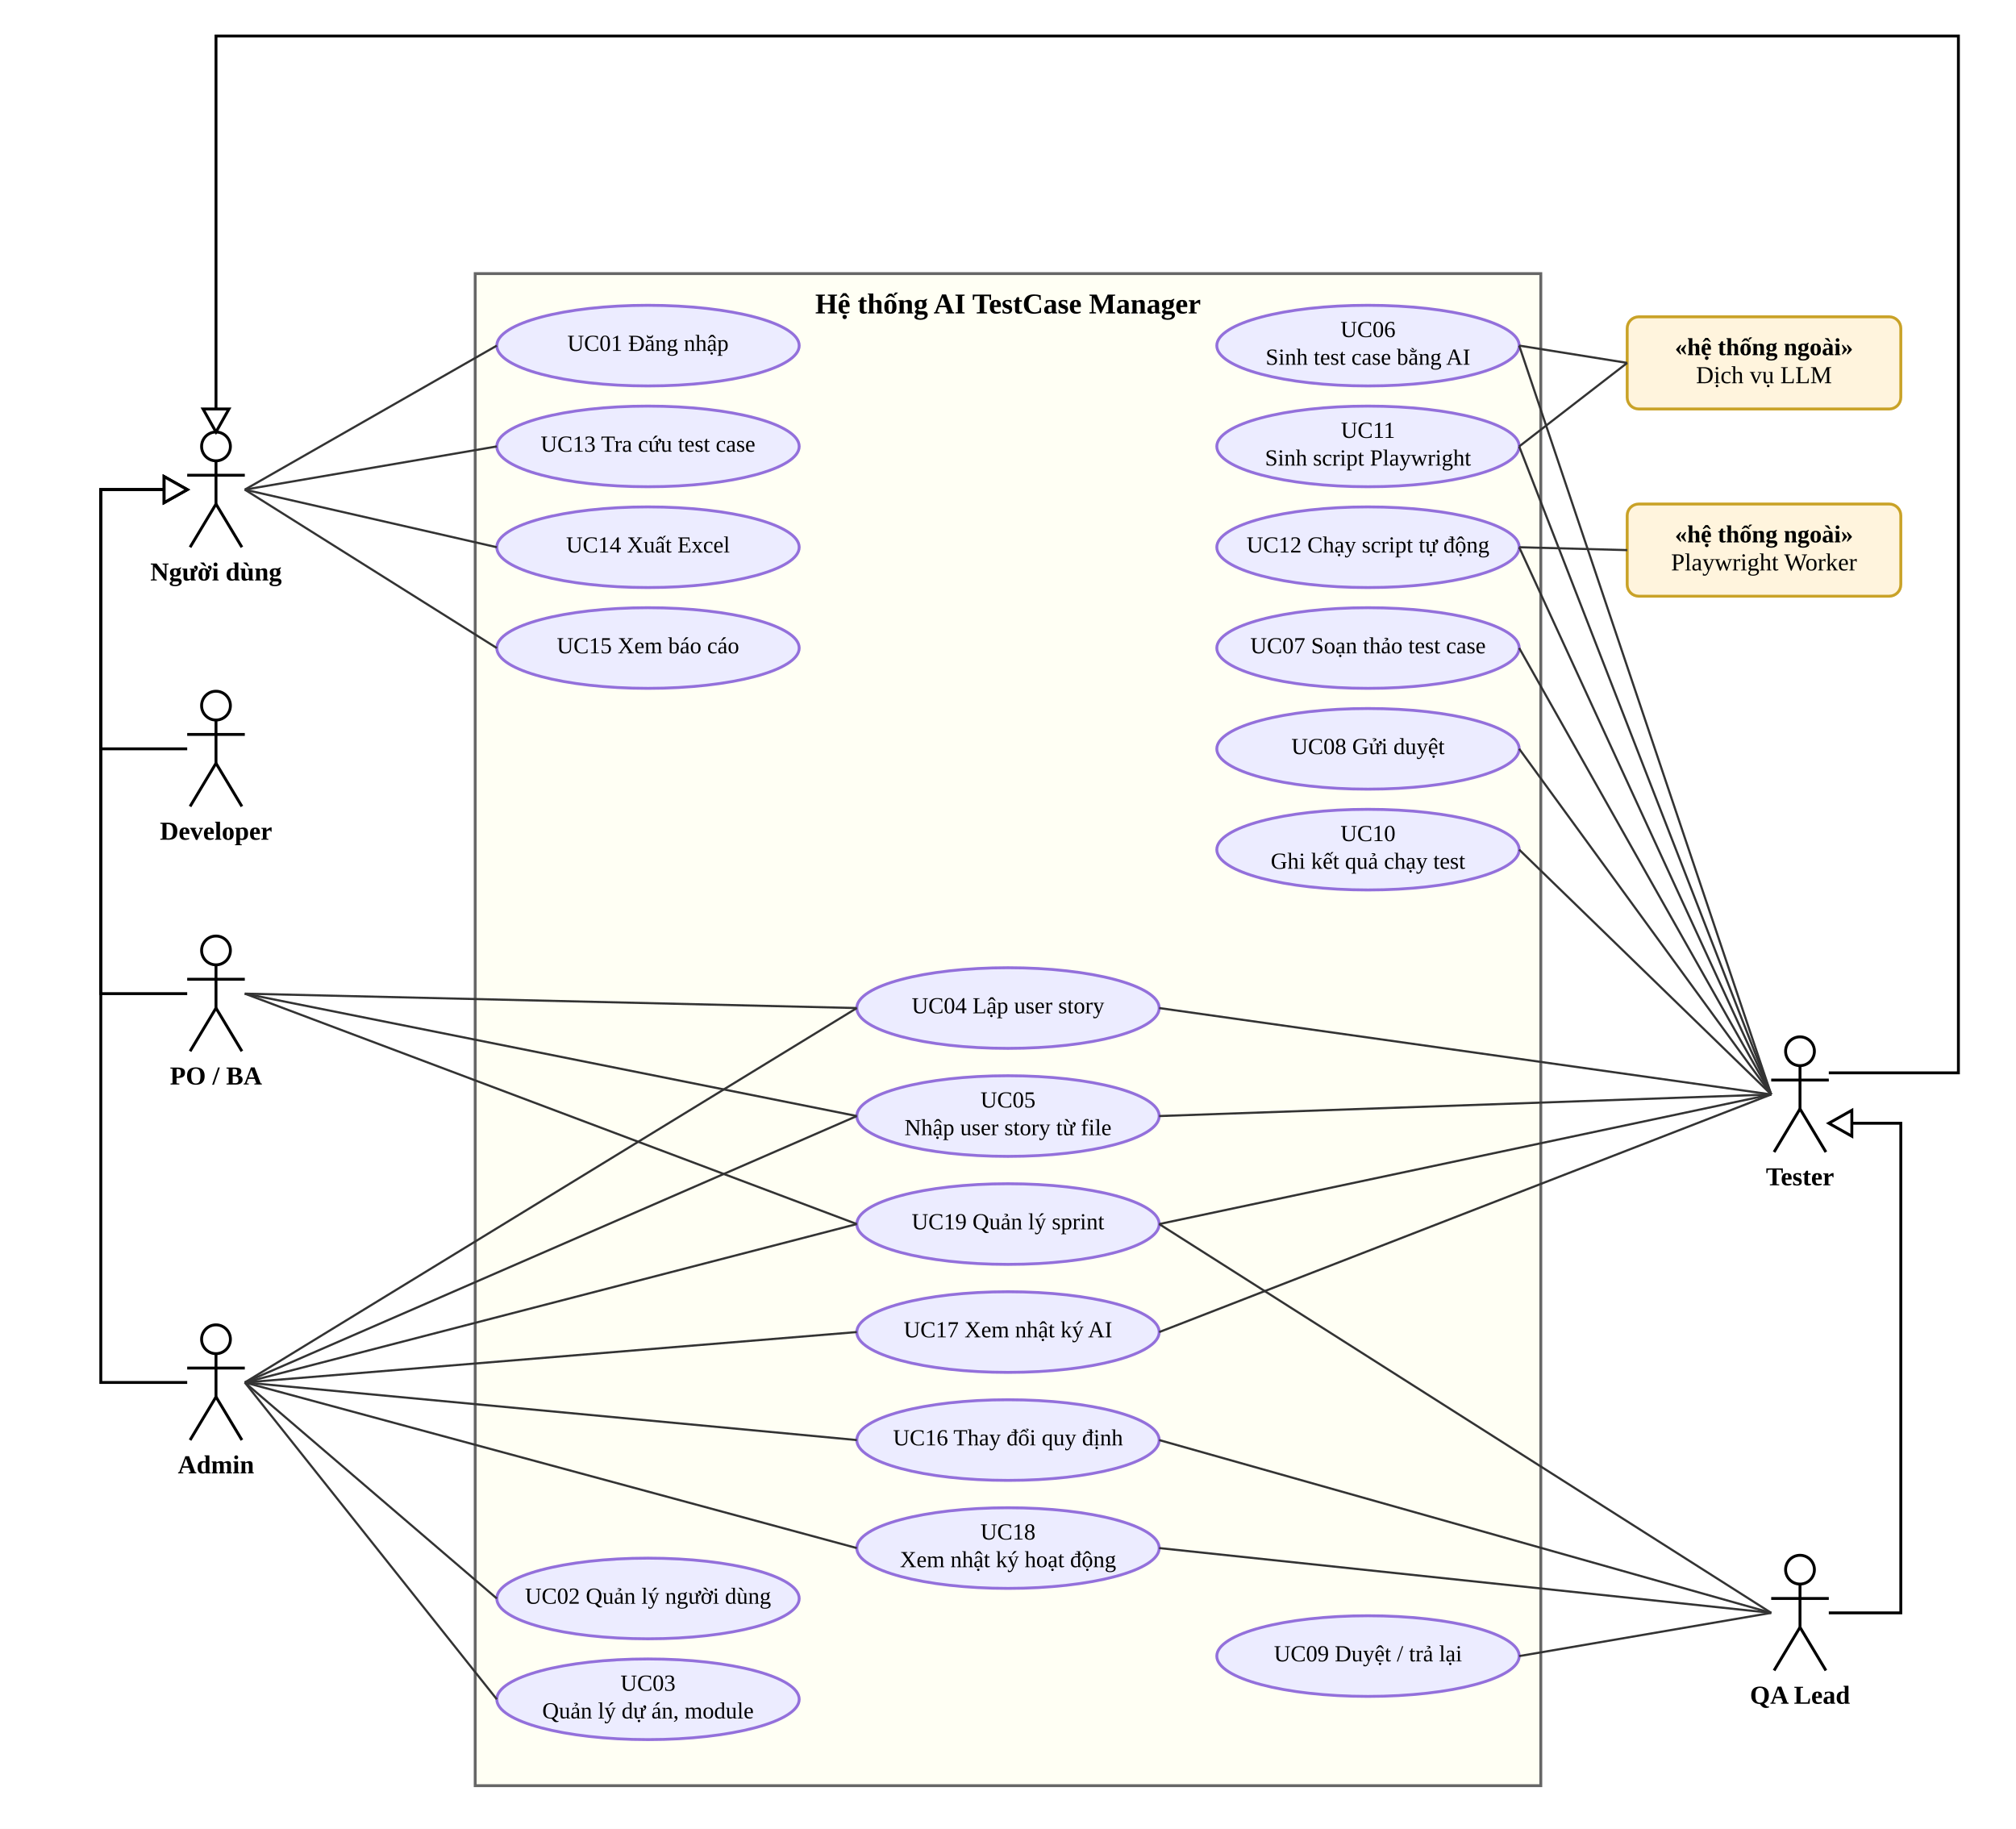
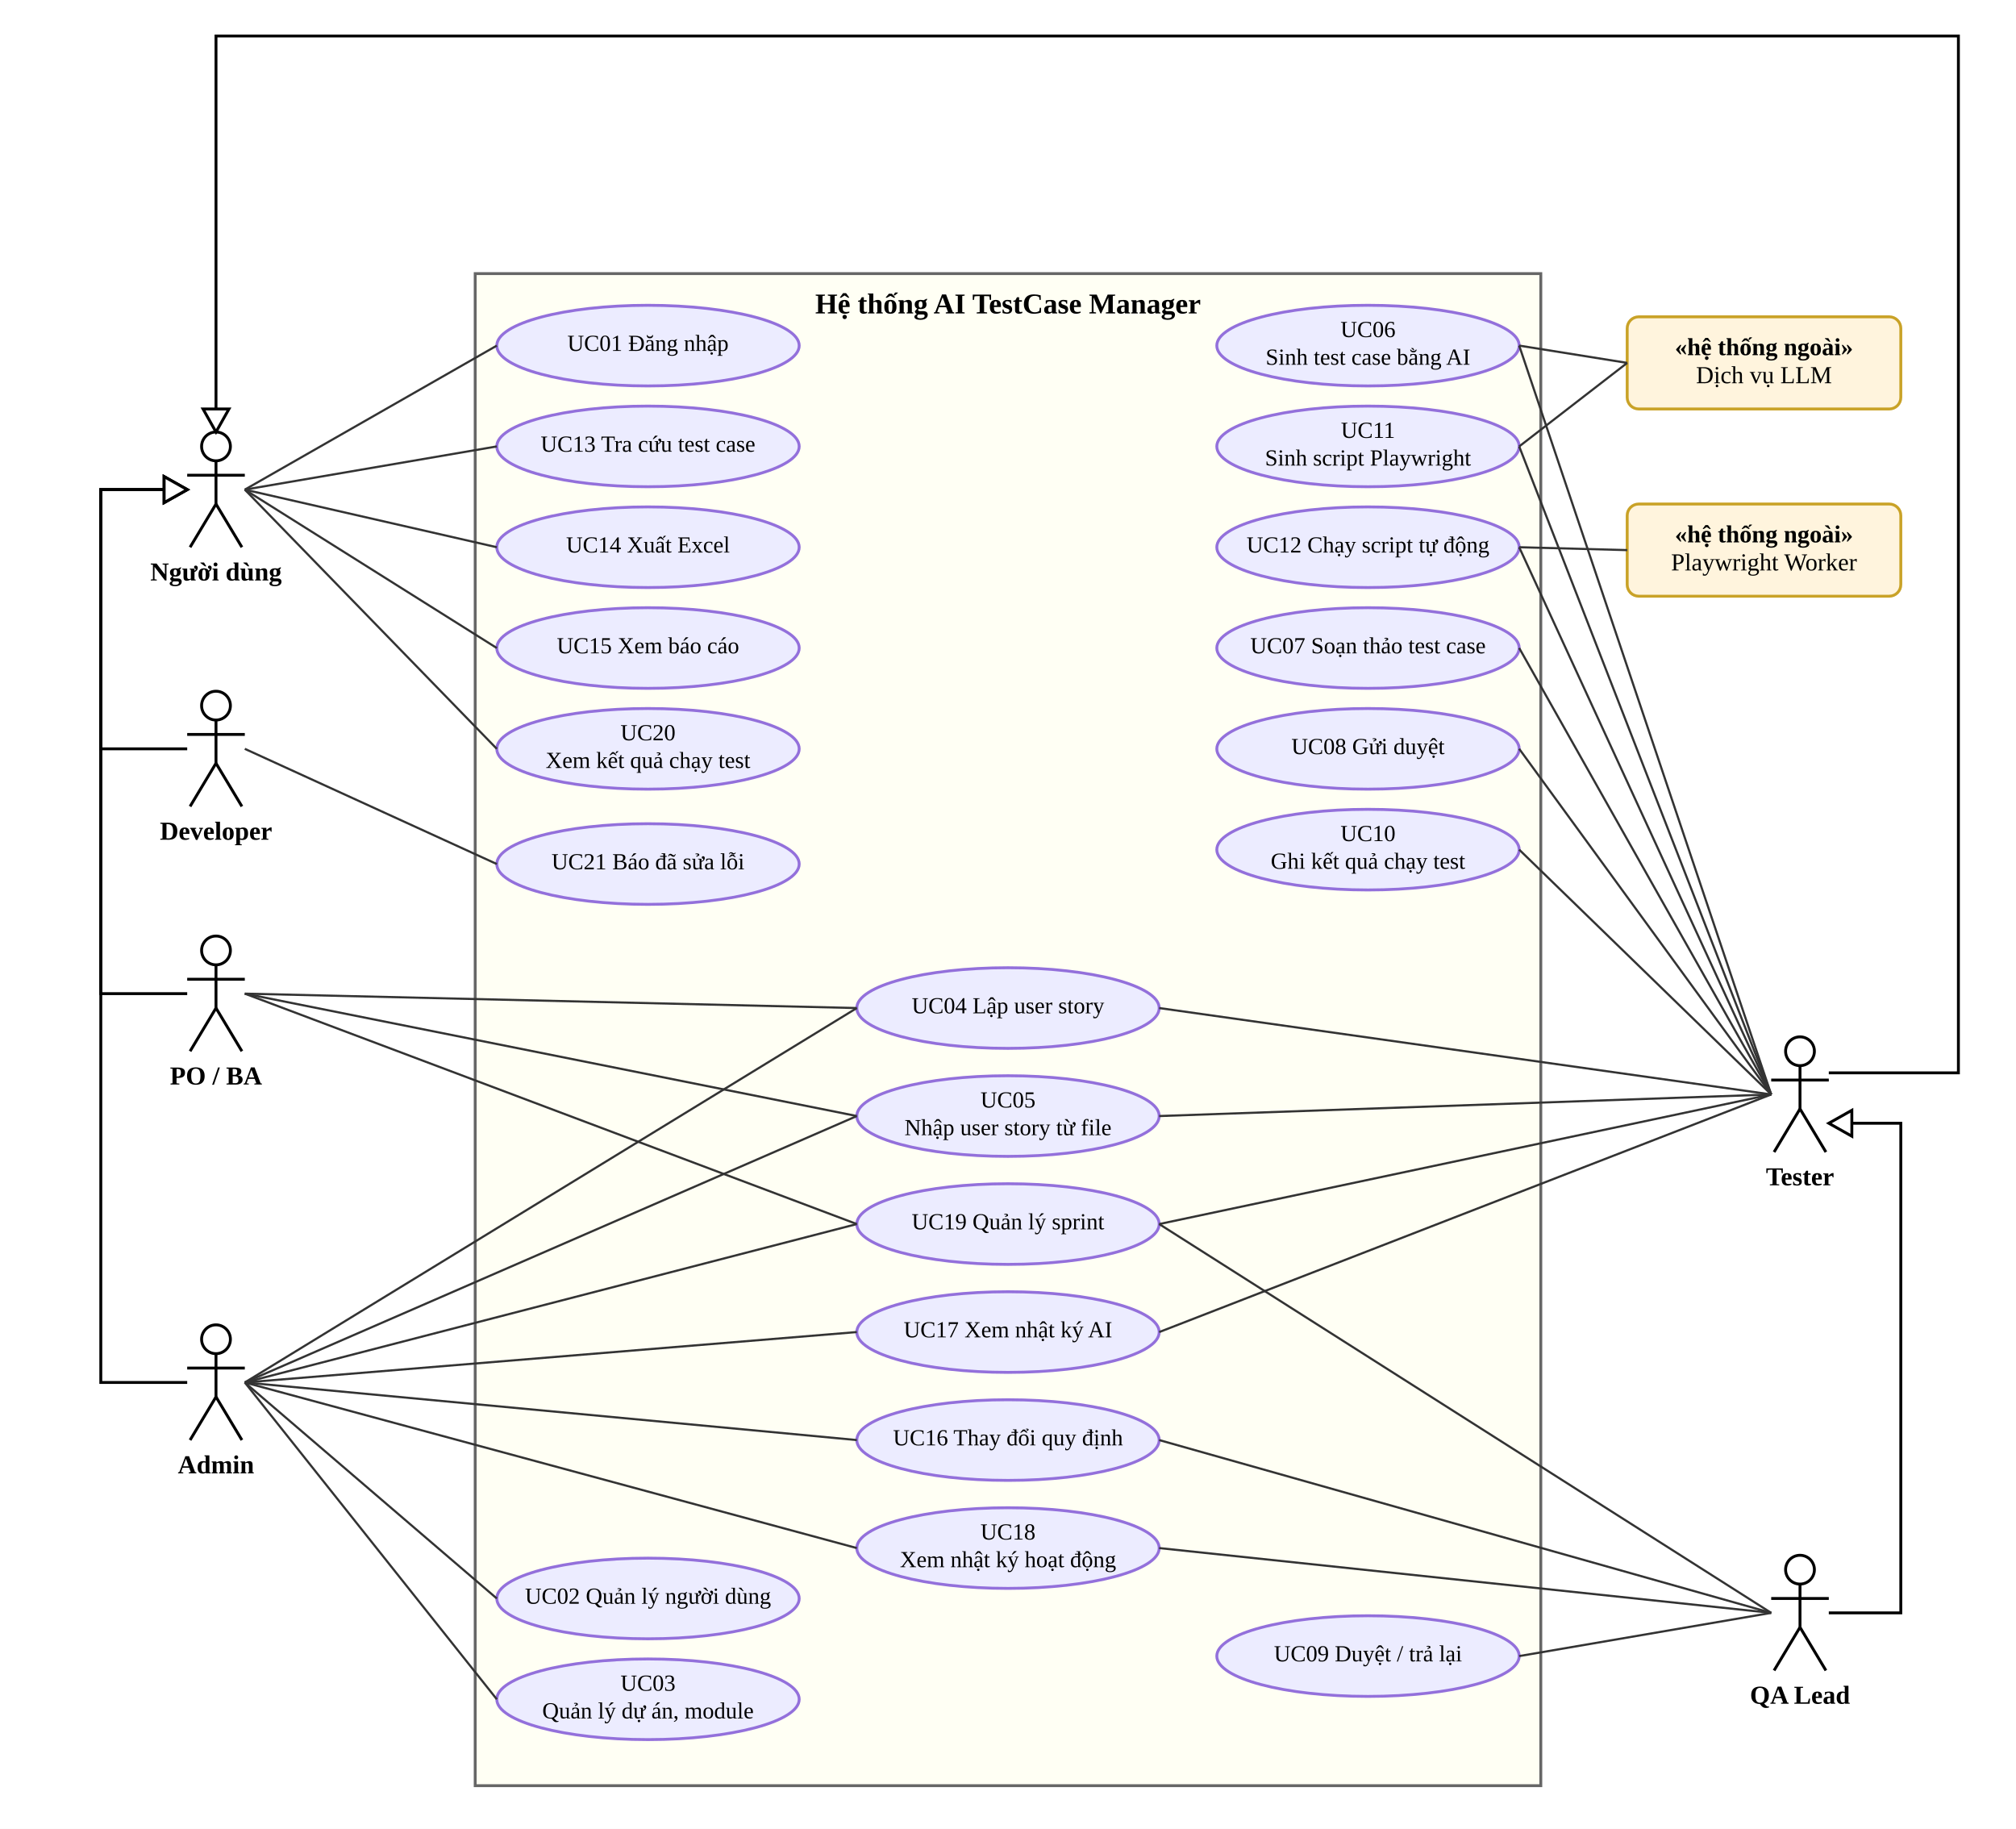
<svg xmlns="http://www.w3.org/2000/svg" viewBox="0 0 1400 1270" width="1400" height="1270" font-family="Times New Roman, Times, serif">
  <rect width="100%" height="100%" fill="#fff" />
  <rect x="330" y="190" width="740" height="1050" fill="#FFFFF4" stroke="#666" stroke-width="2" />
  <text x="700.0" y="212" font-size="20" font-weight="bold" text-anchor="middle" dominant-baseline="middle">Hệ thống AI TestCase Manager</text>
  <ellipse cx="450" cy="240" rx="105.0" ry="28.0" fill="#ECECFF" stroke="#9370DB" stroke-width="2" />
  <text x="450.0" y="240.0" font-size="16" fill="#000" text-anchor="middle" dominant-baseline="middle">UC01 Đăng nhập</text>
  <ellipse cx="450" cy="310" rx="105.0" ry="28.0" fill="#ECECFF" stroke="#9370DB" stroke-width="2" />
  <text x="450.0" y="310.0" font-size="16" fill="#000" text-anchor="middle" dominant-baseline="middle">UC13 Tra cứu test case</text>
  <ellipse cx="450" cy="380" rx="105.0" ry="28.0" fill="#ECECFF" stroke="#9370DB" stroke-width="2" />
  <text x="450.0" y="380.0" font-size="16" fill="#000" text-anchor="middle" dominant-baseline="middle">UC14 Xuất Excel</text>
  <ellipse cx="450" cy="450" rx="105.0" ry="28.0" fill="#ECECFF" stroke="#9370DB" stroke-width="2" />
  <text x="450.0" y="450.0" font-size="16" fill="#000" text-anchor="middle" dominant-baseline="middle">UC15 Xem báo cáo</text>
+   <ellipse cx="450" cy="520" rx="105.0" ry="28.0" fill="#ECECFF" stroke="#9370DB" stroke-width="2" />
+   <text x="450.0" y="510.4" font-size="16" fill="#000" text-anchor="middle" dominant-baseline="middle">UC20</text>
+   <text x="450.0" y="529.6" font-size="16" fill="#000" text-anchor="middle" dominant-baseline="middle">Xem kết quả chạy test</text>
+   <ellipse cx="450" cy="600" rx="105.0" ry="28.0" fill="#ECECFF" stroke="#9370DB" stroke-width="2" />
+   <text x="450.0" y="600.0" font-size="16" fill="#000" text-anchor="middle" dominant-baseline="middle">UC21 Báo đã sửa lỗi</text>
  <ellipse cx="450" cy="1110" rx="105.0" ry="28.0" fill="#ECECFF" stroke="#9370DB" stroke-width="2" />
  <text x="450.0" y="1110.0" font-size="16" fill="#000" text-anchor="middle" dominant-baseline="middle">UC02 Quản lý người dùng</text>
  <ellipse cx="450" cy="1180" rx="105.0" ry="28.0" fill="#ECECFF" stroke="#9370DB" stroke-width="2" />
  <text x="450.0" y="1170.4" font-size="16" fill="#000" text-anchor="middle" dominant-baseline="middle">UC03</text>
  <text x="450.0" y="1189.6" font-size="16" fill="#000" text-anchor="middle" dominant-baseline="middle">Quản lý dự án, module</text>
  <ellipse cx="950" cy="240" rx="105.0" ry="28.0" fill="#ECECFF" stroke="#9370DB" stroke-width="2" />
  <text x="950.0" y="230.4" font-size="16" fill="#000" text-anchor="middle" dominant-baseline="middle">UC06</text>
  <text x="950.0" y="249.6" font-size="16" fill="#000" text-anchor="middle" dominant-baseline="middle">Sinh test case bằng AI</text>
  <ellipse cx="950" cy="310" rx="105.0" ry="28.0" fill="#ECECFF" stroke="#9370DB" stroke-width="2" />
  <text x="950.0" y="300.4" font-size="16" fill="#000" text-anchor="middle" dominant-baseline="middle">UC11</text>
  <text x="950.0" y="319.6" font-size="16" fill="#000" text-anchor="middle" dominant-baseline="middle">Sinh script Playwright</text>
  <ellipse cx="950" cy="380" rx="105.0" ry="28.0" fill="#ECECFF" stroke="#9370DB" stroke-width="2" />
  <text x="950.0" y="380.0" font-size="16" fill="#000" text-anchor="middle" dominant-baseline="middle">UC12 Chạy script tự động</text>
  <ellipse cx="950" cy="450" rx="105.0" ry="28.0" fill="#ECECFF" stroke="#9370DB" stroke-width="2" />
  <text x="950.0" y="450.0" font-size="16" fill="#000" text-anchor="middle" dominant-baseline="middle">UC07 Soạn thảo test case</text>
  <ellipse cx="950" cy="520" rx="105.0" ry="28.0" fill="#ECECFF" stroke="#9370DB" stroke-width="2" />
  <text x="950.0" y="520.0" font-size="16" fill="#000" text-anchor="middle" dominant-baseline="middle">UC08 Gửi duyệt</text>
  <ellipse cx="950" cy="590" rx="105.0" ry="28.0" fill="#ECECFF" stroke="#9370DB" stroke-width="2" />
  <text x="950.0" y="580.4" font-size="16" fill="#000" text-anchor="middle" dominant-baseline="middle">UC10</text>
  <text x="950.0" y="599.6" font-size="16" fill="#000" text-anchor="middle" dominant-baseline="middle">Ghi kết quả chạy test</text>
  <ellipse cx="700" cy="700" rx="105.0" ry="28.0" fill="#ECECFF" stroke="#9370DB" stroke-width="2" />
  <text x="700.0" y="700.0" font-size="16" fill="#000" text-anchor="middle" dominant-baseline="middle">UC04 Lập user story</text>
  <ellipse cx="700" cy="775" rx="105.0" ry="28.0" fill="#ECECFF" stroke="#9370DB" stroke-width="2" />
  <text x="700.0" y="765.4" font-size="16" fill="#000" text-anchor="middle" dominant-baseline="middle">UC05</text>
  <text x="700.0" y="784.6" font-size="16" fill="#000" text-anchor="middle" dominant-baseline="middle">Nhập user story từ file</text>
  <ellipse cx="700" cy="850" rx="105.0" ry="28.0" fill="#ECECFF" stroke="#9370DB" stroke-width="2" />
  <text x="700.0" y="850.0" font-size="16" fill="#000" text-anchor="middle" dominant-baseline="middle">UC19 Quản lý sprint</text>
  <ellipse cx="700" cy="925" rx="105.0" ry="28.0" fill="#ECECFF" stroke="#9370DB" stroke-width="2" />
  <text x="700.0" y="925.0" font-size="16" fill="#000" text-anchor="middle" dominant-baseline="middle">UC17 Xem nhật ký AI</text>
  <ellipse cx="700" cy="1000" rx="105.0" ry="28.0" fill="#ECECFF" stroke="#9370DB" stroke-width="2" />
  <text x="700.0" y="1000.0" font-size="16" fill="#000" text-anchor="middle" dominant-baseline="middle">UC16 Thay đổi quy định</text>
  <ellipse cx="700" cy="1075" rx="105.0" ry="28.0" fill="#ECECFF" stroke="#9370DB" stroke-width="2" />
  <text x="700.0" y="1065.4" font-size="16" fill="#000" text-anchor="middle" dominant-baseline="middle">UC18</text>
  <text x="700.0" y="1084.6" font-size="16" fill="#000" text-anchor="middle" dominant-baseline="middle">Xem nhật ký hoạt động</text>
  <ellipse cx="950" cy="1150" rx="105.0" ry="28.0" fill="#ECECFF" stroke="#9370DB" stroke-width="2" />
  <text x="950.0" y="1150.0" font-size="16" fill="#000" text-anchor="middle" dominant-baseline="middle">UC09 Duyệt / trả lại</text>
  <g stroke="#000" stroke-width="2" fill="none">
    <circle cx="150" cy="310" r="10" fill="#fff" />
    <line x1="150" y1="320" x2="150" y2="350" />
    <line x1="130" y1="330" x2="170" y2="330" />
    <line x1="150" y1="350" x2="132" y2="380" />
    <line x1="150" y1="350" x2="168" y2="380" />
  </g>
  <text x="150" y="398" font-size="18" font-weight="bold" text-anchor="middle" dominant-baseline="middle">Người dùng</text>
  <g stroke="#000" stroke-width="2" fill="none">
    <circle cx="150" cy="490" r="10" fill="#fff" />
    <line x1="150" y1="500" x2="150" y2="530" />
    <line x1="130" y1="510" x2="170" y2="510" />
    <line x1="150" y1="530" x2="132" y2="560" />
    <line x1="150" y1="530" x2="168" y2="560" />
  </g>
  <text x="150" y="578" font-size="18" font-weight="bold" text-anchor="middle" dominant-baseline="middle">Developer</text>
  <g stroke="#000" stroke-width="2" fill="none">
    <circle cx="150" cy="660" r="10" fill="#fff" />
    <line x1="150" y1="670" x2="150" y2="700" />
    <line x1="130" y1="680" x2="170" y2="680" />
    <line x1="150" y1="700" x2="132" y2="730" />
    <line x1="150" y1="700" x2="168" y2="730" />
  </g>
  <text x="150" y="748" font-size="18" font-weight="bold" text-anchor="middle" dominant-baseline="middle">PO / BA</text>
  <g stroke="#000" stroke-width="2" fill="none">
    <circle cx="150" cy="930" r="10" fill="#fff" />
    <line x1="150" y1="940" x2="150" y2="970" />
    <line x1="130" y1="950" x2="170" y2="950" />
    <line x1="150" y1="970" x2="132" y2="1000" />
    <line x1="150" y1="970" x2="168" y2="1000" />
  </g>
  <text x="150" y="1018" font-size="18" font-weight="bold" text-anchor="middle" dominant-baseline="middle">Admin</text>
  <g stroke="#000" stroke-width="2" fill="none">
    <circle cx="1250" cy="730" r="10" fill="#fff" />
    <line x1="1250" y1="740" x2="1250" y2="770" />
    <line x1="1230" y1="750" x2="1270" y2="750" />
    <line x1="1250" y1="770" x2="1232" y2="800" />
    <line x1="1250" y1="770" x2="1268" y2="800" />
  </g>
  <text x="1250" y="818" font-size="18" font-weight="bold" text-anchor="middle" dominant-baseline="middle">Tester</text>
  <g stroke="#000" stroke-width="2" fill="none">
    <circle cx="1250" cy="1090" r="10" fill="#fff" />
    <line x1="1250" y1="1100" x2="1250" y2="1130" />
    <line x1="1230" y1="1110" x2="1270" y2="1110" />
    <line x1="1250" y1="1130" x2="1232" y2="1160" />
    <line x1="1250" y1="1130" x2="1268" y2="1160" />
  </g>
  <text x="1250" y="1178" font-size="18" font-weight="bold" text-anchor="middle" dominant-baseline="middle">QA Lead</text>
  <rect x="1130" y="220" width="190" height="64" rx="8" fill="#FFF4DD" stroke="#C9A227" stroke-width="2" />
  <text x="1225.0" y="241.8" font-size="17" font-weight="bold" fill="#000" text-anchor="middle" dominant-baseline="middle">«hệ thống ngoài»</text>
  <text x="1225.0" y="262.2" font-size="17" fill="#000" text-anchor="middle" dominant-baseline="middle">Dịch vụ LLM</text>
  <rect x="1130" y="350" width="190" height="64" rx="8" fill="#FFF4DD" stroke="#C9A227" stroke-width="2" />
  <text x="1225.0" y="371.8" font-size="17" font-weight="bold" fill="#000" text-anchor="middle" dominant-baseline="middle">«hệ thống ngoài»</text>
  <text x="1225.0" y="392.2" font-size="17" fill="#000" text-anchor="middle" dominant-baseline="middle">Playwright Worker</text>
  <line x1="170.0" y1="340.0" x2="345.0" y2="240.0" stroke="#333" stroke-width="1.5" />
  <line x1="170.0" y1="340.0" x2="345.0" y2="310.0" stroke="#333" stroke-width="1.5" />
  <line x1="170.0" y1="340.0" x2="345.0" y2="380.0" stroke="#333" stroke-width="1.5" />
  <line x1="170.0" y1="340.0" x2="345.0" y2="450.0" stroke="#333" stroke-width="1.5" />
+   <line x1="170.0" y1="340.0" x2="345.0" y2="520.0" stroke="#333" stroke-width="1.5" />
+   <line x1="170.0" y1="520.0" x2="345.0" y2="600.0" stroke="#333" stroke-width="1.5" />
  <line x1="170.0" y1="960.0" x2="345.0" y2="1110.0" stroke="#333" stroke-width="1.5" />
  <line x1="170.0" y1="960.0" x2="345.0" y2="1180.0" stroke="#333" stroke-width="1.5" />
  <line x1="170.0" y1="960.0" x2="595.0" y2="700.0" stroke="#333" stroke-width="1.5" />
  <line x1="170.0" y1="960.0" x2="595.0" y2="775.0" stroke="#333" stroke-width="1.5" />
  <line x1="170.0" y1="960.0" x2="595.0" y2="925.0" stroke="#333" stroke-width="1.5" />
  <line x1="170.0" y1="960.0" x2="595.0" y2="850.0" stroke="#333" stroke-width="1.5" />
  <line x1="170.0" y1="960.0" x2="595.0" y2="1000.0" stroke="#333" stroke-width="1.5" />
  <line x1="170.0" y1="960.0" x2="595.0" y2="1075.0" stroke="#333" stroke-width="1.5" />
  <line x1="170.0" y1="690.0" x2="595.0" y2="700.0" stroke="#333" stroke-width="1.5" />
  <line x1="170.0" y1="690.0" x2="595.0" y2="775.0" stroke="#333" stroke-width="1.5" />
  <line x1="170.0" y1="690.0" x2="595.0" y2="850.0" stroke="#333" stroke-width="1.5" />
  <line x1="1230.0" y1="760.0" x2="1055.0" y2="240.0" stroke="#333" stroke-width="1.5" />
  <line x1="1230.0" y1="760.0" x2="1055.0" y2="310.0" stroke="#333" stroke-width="1.5" />
  <line x1="1230.0" y1="760.0" x2="1055.0" y2="380.0" stroke="#333" stroke-width="1.5" />
  <line x1="1230.0" y1="760.0" x2="1055.0" y2="450.0" stroke="#333" stroke-width="1.5" />
  <line x1="1230.0" y1="760.0" x2="1055.0" y2="520.0" stroke="#333" stroke-width="1.5" />
  <line x1="1230.0" y1="760.0" x2="1055.0" y2="590.0" stroke="#333" stroke-width="1.5" />
  <line x1="1230.0" y1="760.0" x2="805.0" y2="700.0" stroke="#333" stroke-width="1.5" />
  <line x1="1230.0" y1="760.0" x2="805.0" y2="775.0" stroke="#333" stroke-width="1.5" />
  <line x1="1230.0" y1="760.0" x2="805.0" y2="925.0" stroke="#333" stroke-width="1.5" />
  <line x1="1230.0" y1="760.0" x2="805.0" y2="850.0" stroke="#333" stroke-width="1.5" />
  <line x1="1230.0" y1="1120.0" x2="1055.0" y2="1150.0" stroke="#333" stroke-width="1.5" />
  <line x1="1230.0" y1="1120.0" x2="805.0" y2="850.0" stroke="#333" stroke-width="1.5" />
  <line x1="1230.0" y1="1120.0" x2="805.0" y2="1000.0" stroke="#333" stroke-width="1.5" />
  <line x1="1230.0" y1="1120.0" x2="805.0" y2="1075.0" stroke="#333" stroke-width="1.5" />
  <line x1="1055.0" y1="240.0" x2="1130.0" y2="252.0" stroke="#333" stroke-width="1.5" />
  <line x1="1055.0" y1="310.0" x2="1130.0" y2="252.0" stroke="#333" stroke-width="1.5" />
  <line x1="1055.0" y1="380.0" x2="1130.0" y2="382.0" stroke="#333" stroke-width="1.5" />
  <polyline points="130.0,520.0 70.0,520.0 70.0,340.0 114.0,340.0" fill="none" stroke="#000" stroke-width="2" />
  <polygon points="130.0,340.0 114.0,349.0 114.0,331.0" fill="#fff" stroke="#000" stroke-width="2" />
  <polyline points="130.0,690.0 70.0,690.0 70.0,340.0 114.0,340.0" fill="none" stroke="#000" stroke-width="2" />
  <polygon points="130.0,340.0 114.0,349.0 114.0,331.0" fill="#fff" stroke="#000" stroke-width="2" />
  <polyline points="130.0,960.0 70.0,960.0 70.0,340.0 114.0,340.0" fill="none" stroke="#000" stroke-width="2" />
  <polygon points="130.0,340.0 114.0,349.0 114.0,331.0" fill="#fff" stroke="#000" stroke-width="2" />
  <polyline points="1270.0,745.0 1360.0,745.0 1360.0,25.0 150.0,25.0 150.0,284.0" fill="none" stroke="#000" stroke-width="2" />
  <polygon points="150.0,300.0 141.0,284.0 159.0,284.0" fill="#fff" stroke="#000" stroke-width="2" />
  <polyline points="1270.0,1120.0 1320.0,1120.0 1320.0,780.0 1286.0,780.0" fill="none" stroke="#000" stroke-width="2" />
  <polygon points="1270.0,780.0 1286.0,771.0 1286.0,789.0" fill="#fff" stroke="#000" stroke-width="2" />
</svg>
